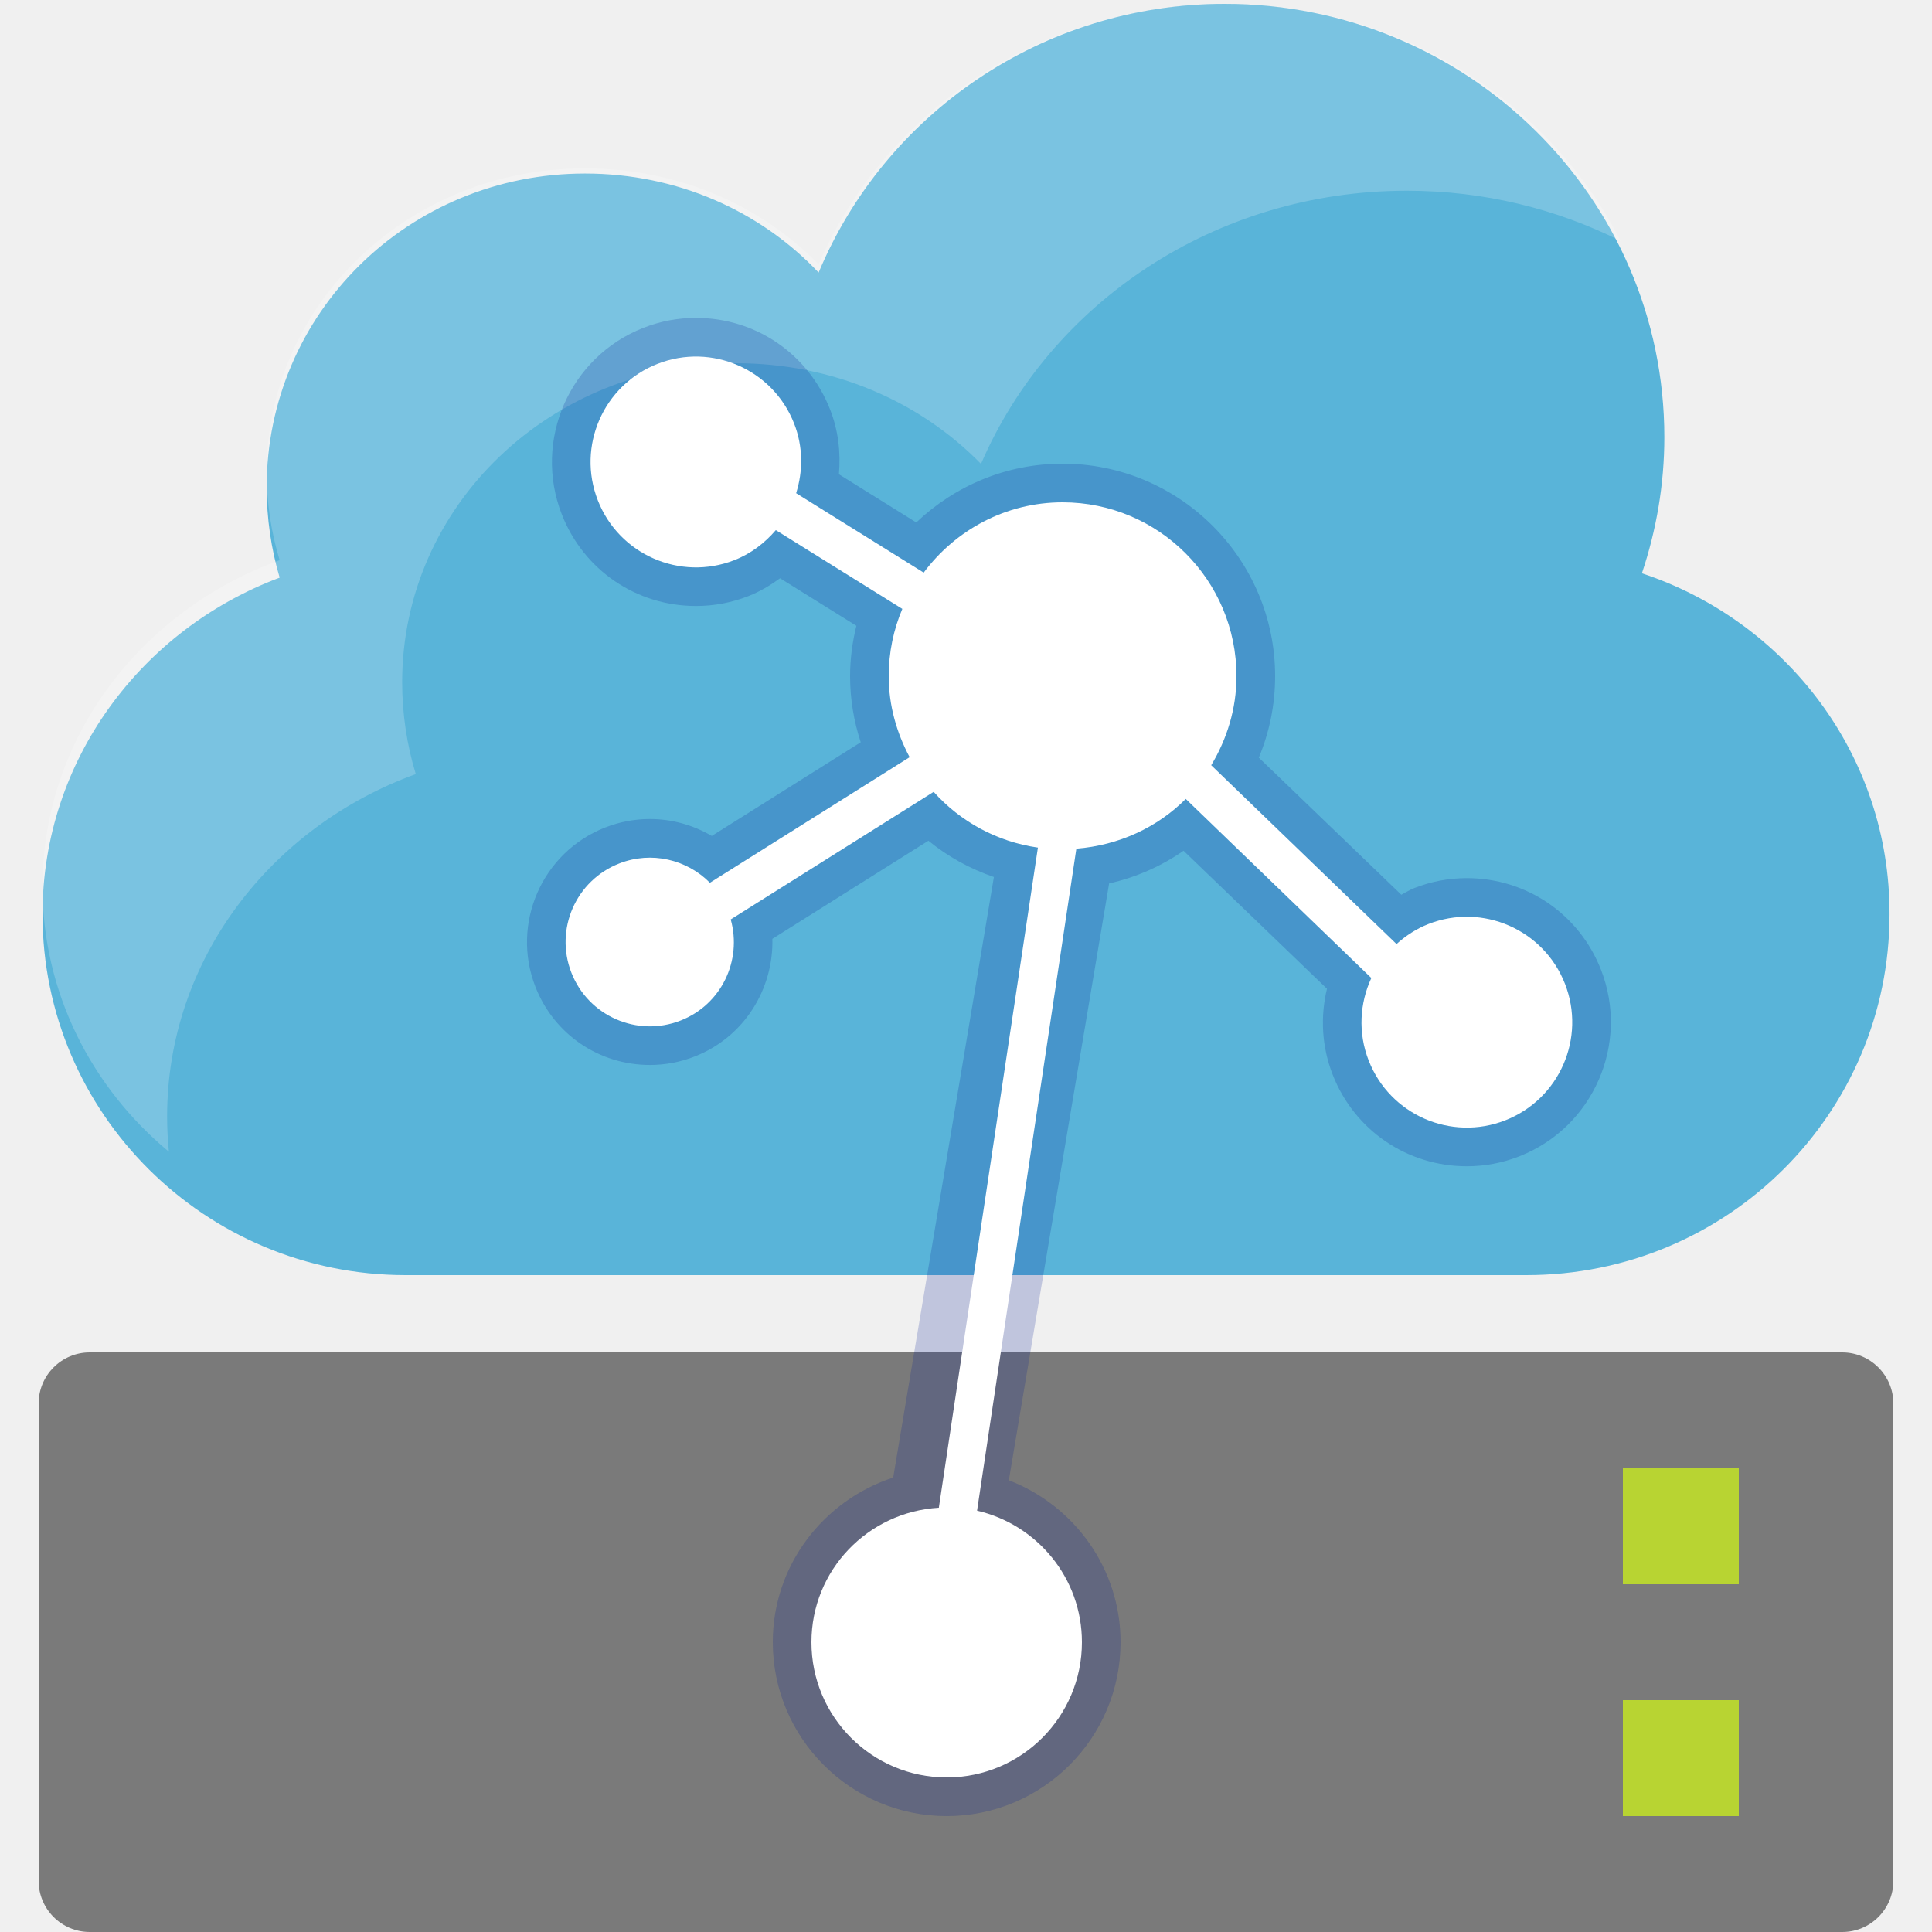
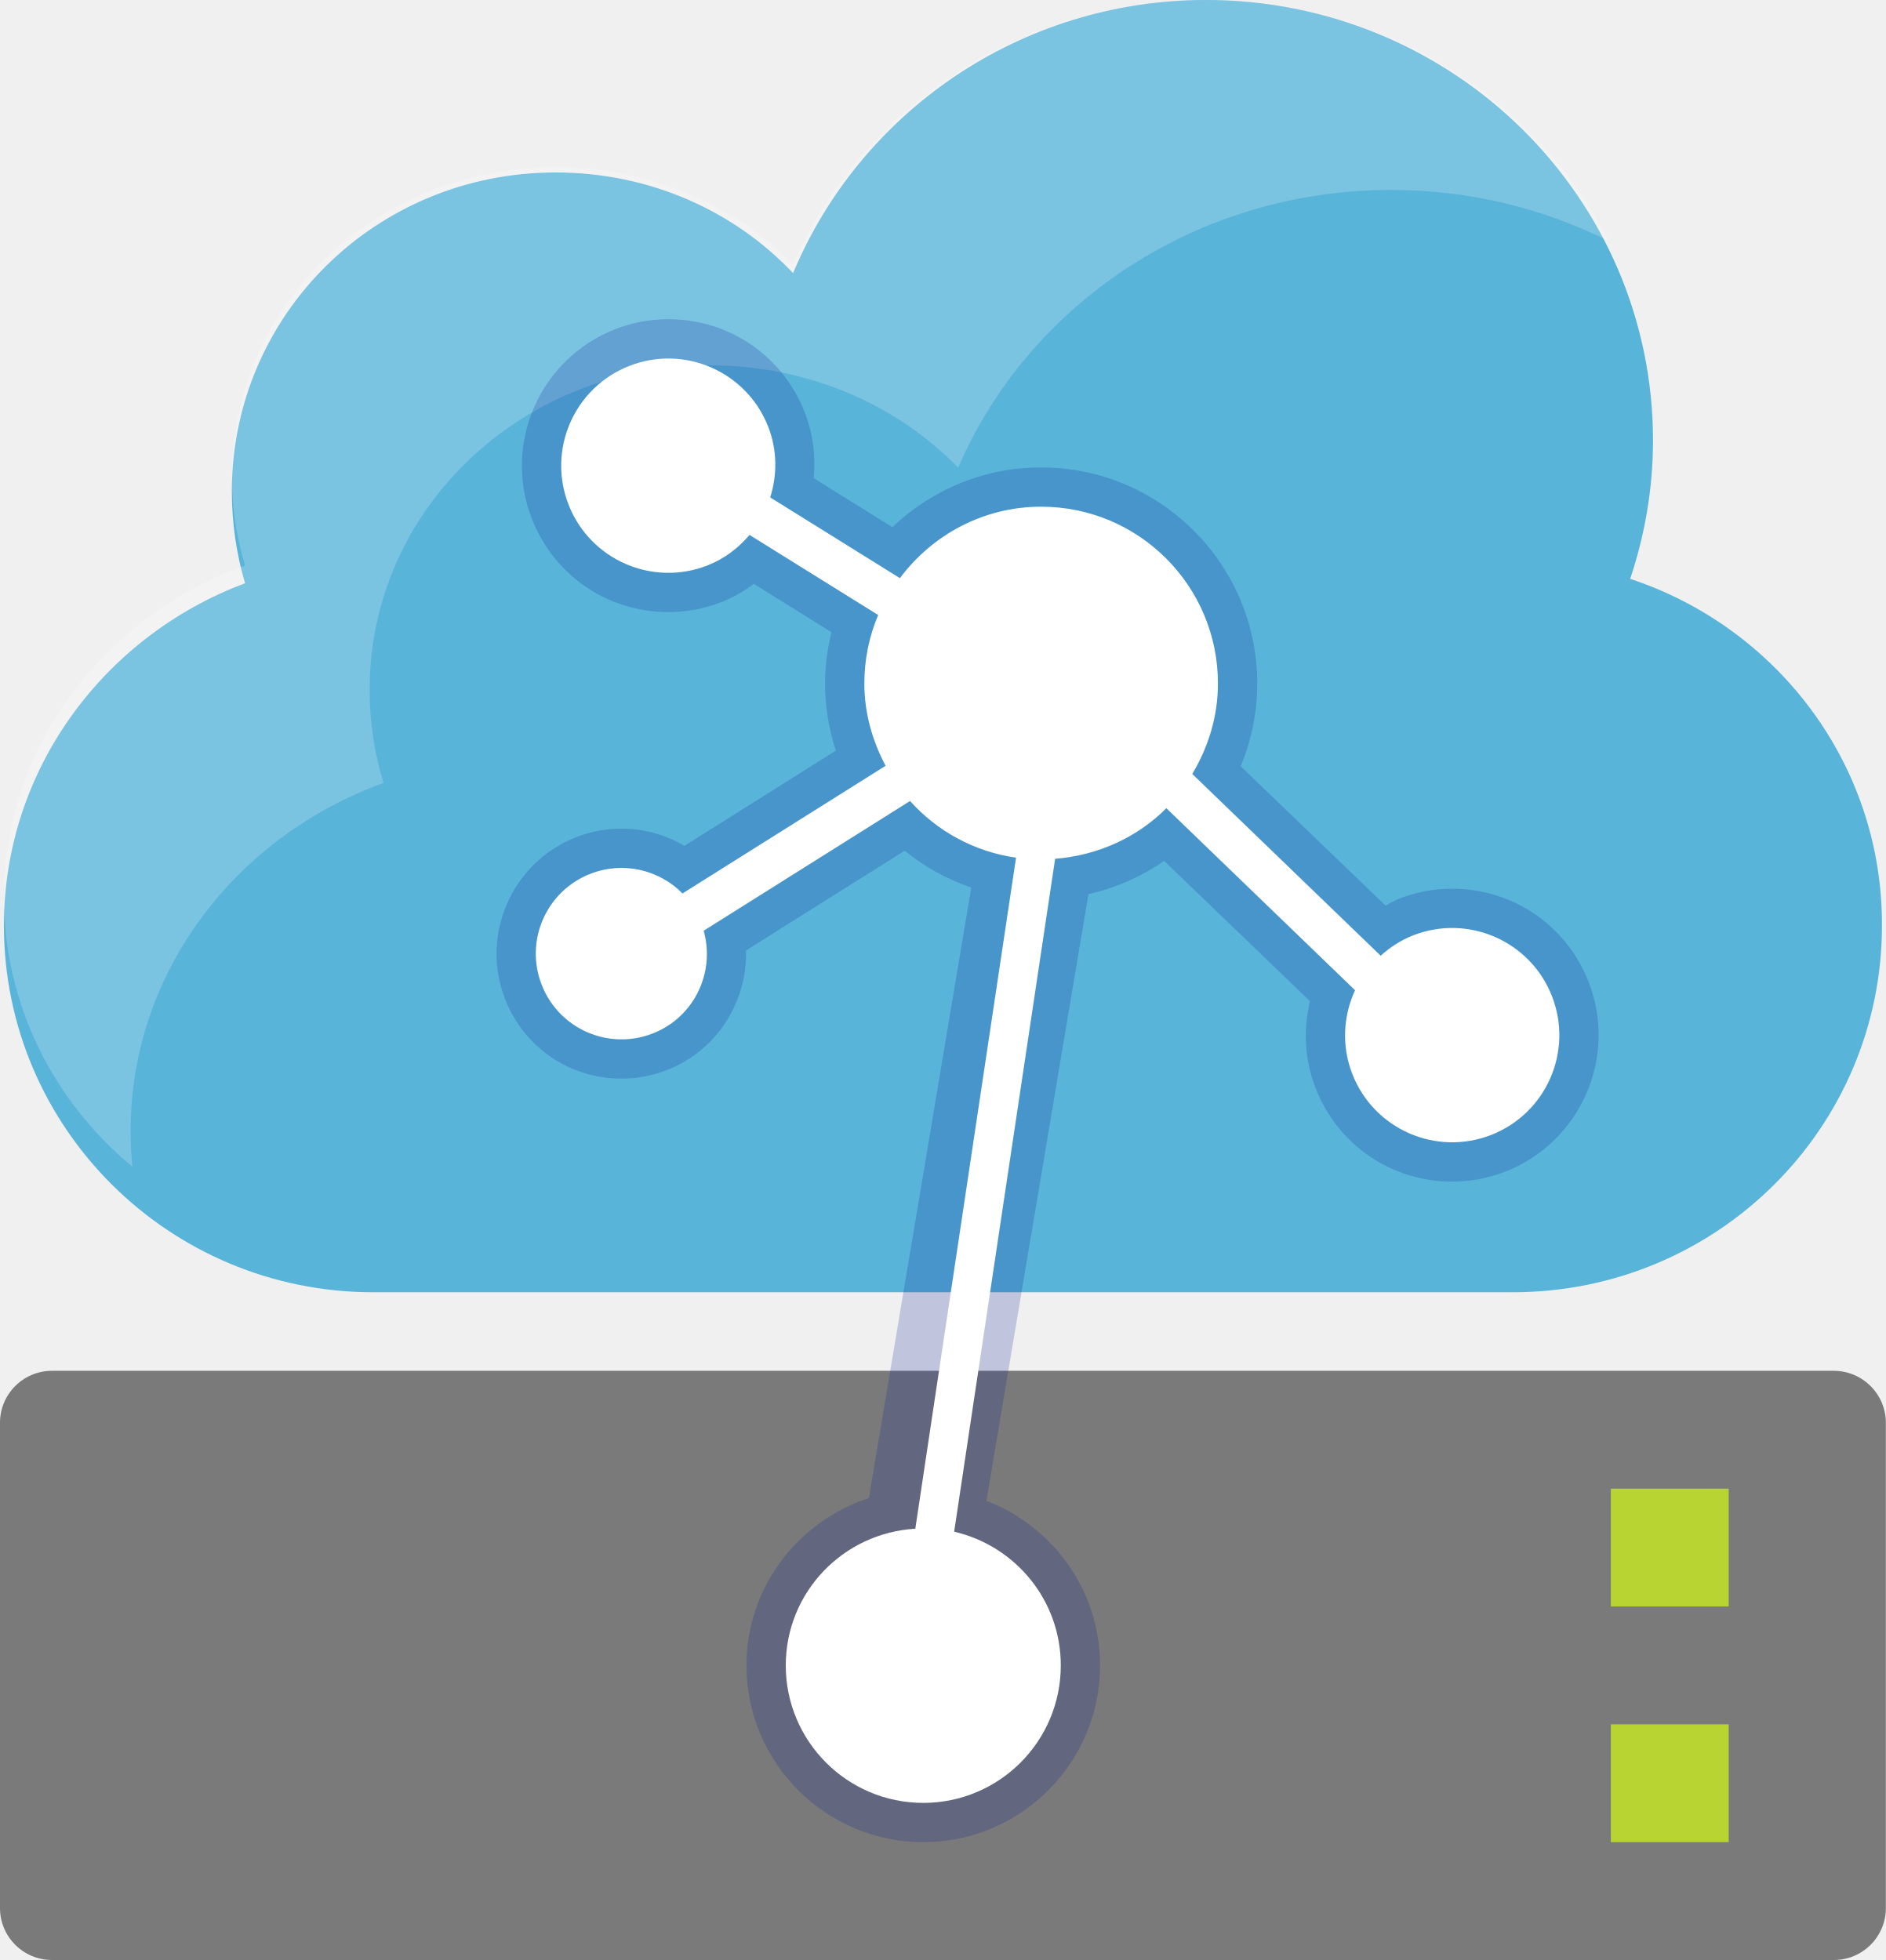
- <svg xmlns="http://www.w3.org/2000/svg" version="1.1" id="Layer_1" x="0px" y="0px" width="50px" height="50px" viewBox="0 0 50 50" enable-background="new 0 0 50 50" xml:space="preserve">
-   <path fill="#7A7A7A" d="M47.677,35H2.323C1.592,35,1,35.592,1,36.323v12.354C1,49.408,1.592,50,2.323,50h45.354  C48.408,50,49,49.408,49,48.677V36.323C49,35.595,48.405,35,47.677,35z" />
-   <rect x="42" y="38" fill="#B8D432" width="3" height="3" />
-   <rect x="42" y="44" fill="#B8D432" width="3" height="3" />
-   <path fill="#59B4D9" d="M42.492,14.837c0.372-1.109,0.581-2.291,0.581-3.522C43.073,5.121,37.98,0.1,31.697,0.1  c-4.75,0-8.808,2.876-10.511,6.954c-1.51-1.595-3.659-2.563-6.047-2.563c-4.567,0-8.238,3.619-8.238,8.123  c0,0.8,0.119,1.604,0.337,2.335c-3.56,1.33-6.138,4.714-6.138,8.713C1.1,28.812,5.305,33,10.499,33h29  c5.208,0,9.402-4.182,9.402-9.338C48.912,19.551,46.227,16.072,42.492,14.837z" />
-   <path opacity="0.2" fill="#FFFFFF" enable-background="new    " d="M4.325,28.892c0-4.066,2.703-7.507,6.436-8.859  c-0.229-0.743-0.353-1.56-0.353-2.374c0-4.579,3.849-8.259,8.639-8.259c2.503,0,4.758,0.984,6.341,2.606  c1.785-4.146,6.04-7.07,11.022-7.07c1.996,0,3.876,0.471,5.529,1.299C40.095,2.604,36.202,0.1,31.697,0.1  c-4.75,0-8.808,2.789-10.511,6.742c-1.51-1.547-3.659-2.485-6.047-2.485c-4.567,0-8.238,3.509-8.238,7.876  c0,0.776,0.119,1.555,0.337,2.264C3.677,15.787,1.1,19.068,1.1,22.946c0,2.741,1.269,5.199,3.271,6.861  C4.341,29.506,4.325,29.201,4.325,28.892z" />
-   <path opacity="0.2" fill="#00188F" enable-background="new    " d="M41.433,25.096c-0.563-1.439-1.927-2.37-3.473-2.37  c-0.465,0-0.922,0.086-1.357,0.257c-0.12,0.047-0.224,0.115-0.337,0.173l-3.688-3.548C32.849,18.958,33,18.247,33,17.5  c0-3.033-2.468-5.5-5.5-5.5c-1.467,0-2.799,0.581-3.787,1.521l-2.002-1.247c0.049-0.564-0.016-1.135-0.229-1.677  c-0.563-1.439-1.926-2.37-3.472-2.37c-0.465,0-0.922,0.086-1.357,0.257c-1.914,0.749-2.861,2.916-2.113,4.829  c0.563,1.439,1.927,2.37,3.472,2.37c0.001,0,0.001,0,0.001,0c0.465,0,0.922-0.086,1.357-0.257c0.298-0.117,0.566-0.279,0.818-0.461  l1.975,1.23C22.06,16.614,22,17.049,22,17.5c0,0.597,0.099,1.171,0.276,1.71l-3.855,2.424c-0.475-0.277-1.021-0.438-1.601-0.438  c-0.397,0-0.787,0.074-1.159,0.22c-1.634,0.64-2.442,2.489-1.804,4.123c0.481,1.229,1.645,2.022,2.963,2.022c0,0,0,0,0.001,0  c0.396,0,0.787-0.074,1.159-0.22c1.279-0.501,2.04-1.744,2.009-3.044l4.038-2.539c0.499,0.408,1.073,0.726,1.695,0.939  l-2.606,15.542C21.314,38.829,20,40.505,20,42.5c0,2.481,2.019,4.5,4.5,4.5s4.5-2.019,4.5-4.5c0-1.913-1.205-3.54-2.892-4.19  l2.596-15.447c0.702-0.158,1.353-0.448,1.926-0.846l3.712,3.572c-0.172,0.716-0.14,1.488,0.148,2.224  c0.563,1.439,1.927,2.369,3.472,2.37c0.465,0,0.922-0.086,1.357-0.257C41.233,29.176,42.181,27.01,41.433,25.096z" />
-   <path fill="#FFFFFF" d="M40.501,25.46c-0.549-1.403-2.131-2.095-3.534-1.546c-0.315,0.123-0.588,0.305-0.825,0.518l-4.796-4.628  C31.752,19.128,32,18.346,32,17.5c0-2.485-2.015-4.5-4.5-4.5c-1.476,0-2.775,0.721-3.595,1.819l-3.301-2.055  c0.179-0.571,0.183-1.201-0.052-1.802c-0.549-1.403-2.131-2.095-3.534-1.546c-1.403,0.549-2.095,2.131-1.546,3.534  c0.549,1.403,2.131,2.095,3.534,1.546c0.434-0.17,0.789-0.446,1.072-0.777l3.274,2.039C23.125,16.293,23,16.882,23,17.5  c0,0.761,0.207,1.468,0.541,2.096l-5.169,3.25c-0.594-0.601-1.51-0.827-2.347-0.499c-1.123,0.439-1.676,1.704-1.237,2.827  s1.704,1.676,2.827,1.237c1.053-0.412,1.594-1.55,1.296-2.616l5.252-3.302c0.688,0.767,1.629,1.289,2.698,1.443L24.297,39.02  C22.46,39.128,21,40.637,21,42.5c0,1.933,1.567,3.5,3.5,3.5s3.5-1.567,3.5-3.5c0-1.662-1.161-3.046-2.714-3.404l2.57-17.132  c1.101-0.088,2.096-0.55,2.831-1.288l4.803,4.635c-0.301,0.651-0.35,1.416-0.068,2.137c0.549,1.403,2.131,2.095,3.534,1.546  S41.05,26.863,40.501,25.46z" />
+ <svg xmlns="http://www.w3.org/2000/svg" version="1.1" id="Layer_1" x="0px" y="0px" width="48" height="49.9" viewBox="0 0 48 49.9" enable-background="new 0 0 50 50" xml:space="preserve">
+   <defs id="defs19" />
+   <path d="M 46.677,34.9 H 1.323 C 0.592,34.9 0,35.492 0,36.223 V 48.577 C 0,49.308 0.592,49.9 1.323,49.9 H 46.677 C 47.408,49.9 48,49.308 48,48.577 V 36.223 C 48,35.495 47.405,34.9 46.677,34.9 Z" id="path2" style="fill:#7a7a7a" />
+   <rect x="41" y="37.9" width="3" height="3" id="rect4" style="fill:#b8d432" />
+   <rect x="41" y="43.9" width="3" height="3" id="rect6" style="fill:#b8d432" />
+   <path d="m 41.492,14.737 c 0.372,-1.109 0.581,-2.291 0.581,-3.522 C 42.073,5.021 36.98,0 30.697,0 25.947,0 21.889,2.876 20.186,6.954 18.676,5.359 16.527,4.391 14.139,4.391 c -4.567,0 -8.238,3.619 -8.238,8.123 0,0.8 0.119,1.604 0.337,2.335 -3.56,1.33 -6.138,4.714 -6.138,8.713 0,5.15 4.205,9.338 9.399,9.338 h 29 c 5.208,0 9.402,-4.182 9.402,-9.338 0.011,-4.111 -2.674,-7.59 -6.409,-8.825 z" id="path8" style="fill:#59b4d9" />
+   <path enable-background="new    " d="m 3.325,28.792 c 0,-4.066 2.703,-7.507 6.436,-8.859 -0.229,-0.743 -0.353,-1.56 -0.353,-2.374 0,-4.579 3.849,-8.259 8.639,-8.259 2.503,0 4.758,0.984 6.341,2.606 1.785,-4.146 6.04,-7.07 11.022,-7.07 1.996,0 3.876,0.471 5.529,1.299 C 39.095,2.504 35.202,0 30.697,0 25.947,0 21.889,2.789 20.186,6.742 18.676,5.195 16.527,4.257 14.139,4.257 c -4.567,0 -8.238,3.509 -8.238,7.876 0,0.776 0.119,1.555 0.337,2.264 -3.561,1.29 -6.138,4.571 -6.138,8.449 0,2.741 1.269,5.199 3.271,6.861 -0.03,-0.301 -0.046,-0.606 -0.046,-0.915 z" id="path10" style="opacity:0.2;fill:#ffffff" />
+   <path enable-background="new    " d="m 40.433,24.996 c -0.563,-1.439 -1.927,-2.37 -3.473,-2.37 -0.465,0 -0.922,0.086 -1.357,0.257 -0.12,0.047 -0.224,0.115 -0.337,0.173 L 31.578,19.508 C 31.849,18.858 32,18.147 32,17.4 c 0,-3.033 -2.468,-5.5 -5.5,-5.5 -1.467,0 -2.799,0.581 -3.787,1.521 L 20.711,12.174 C 20.76,11.61 20.695,11.039 20.482,10.497 19.919,9.058 18.556,8.127 17.01,8.127 c -0.465,0 -0.922,0.086 -1.357,0.257 -1.914,0.749 -2.861,2.916 -2.113,4.829 0.563,1.439 1.927,2.37 3.472,2.37 0.001,0 0.001,0 0.001,0 0.465,0 0.922,-0.086 1.357,-0.257 0.298,-0.117 0.566,-0.279 0.818,-0.461 l 1.975,1.23 C 21.06,16.514 21,16.949 21,17.4 c 0,0.597 0.099,1.171 0.276,1.71 l -3.855,2.424 C 16.946,21.257 16.4,21.096 15.82,21.096 c -0.397,0 -0.787,0.074 -1.159,0.22 -1.634,0.64 -2.442,2.489 -1.804,4.123 0.481,1.229 1.645,2.022 2.963,2.022 0,0 0,0 10e-4,0 0.396,0 0.787,-0.074 1.159,-0.22 1.279,-0.501 2.04,-1.744 2.009,-3.044 l 4.038,-2.539 c 0.499,0.408 1.073,0.726 1.695,0.939 L 22.116,38.139 C 20.314,38.729 19,40.405 19,42.4 c 0,2.481 2.019,4.5 4.5,4.5 2.481,0 4.5,-2.019 4.5,-4.5 0,-1.913 -1.205,-3.54 -2.892,-4.19 l 2.596,-15.447 c 0.702,-0.158 1.353,-0.448 1.926,-0.846 l 3.712,3.572 c -0.172,0.716 -0.14,1.488 0.148,2.224 0.563,1.439 1.927,2.369 3.472,2.37 0.465,0 0.922,-0.086 1.357,-0.257 1.914,-0.75 2.862,-2.916 2.114,-4.83 z" id="path12" style="opacity:0.2;fill:#00188f" />
+   <path d="m 39.501,25.36 c -0.549,-1.403 -2.131,-2.095 -3.534,-1.546 -0.315,0.123 -0.588,0.305 -0.825,0.518 L 30.346,19.704 C 30.752,19.028 31,18.246 31,17.4 c 0,-2.485 -2.015,-4.5 -4.5,-4.5 -1.476,0 -2.775,0.721 -3.595,1.819 l -3.301,-2.055 c 0.179,-0.571 0.183,-1.201 -0.052,-1.802 -0.549,-1.403 -2.131,-2.095 -3.534,-1.546 -1.403,0.549 -2.095,2.131 -1.546,3.534 0.549,1.403 2.131,2.095 3.534,1.546 0.434,-0.17 0.789,-0.446 1.072,-0.777 l 3.274,2.039 C 22.125,16.193 22,16.782 22,17.4 c 0,0.761 0.207,1.468 0.541,2.096 l -5.169,3.25 c -0.594,-0.601 -1.51,-0.827 -2.347,-0.499 -1.123,0.439 -1.676,1.704 -1.237,2.827 0.439,1.123 1.704,1.676 2.827,1.237 1.053,-0.412 1.594,-1.55 1.296,-2.616 l 5.252,-3.302 c 0.688,0.767 1.629,1.289 2.698,1.443 L 23.297,38.92 C 21.46,39.028 20,40.537 20,42.4 c 0,1.933 1.567,3.5 3.5,3.5 1.933,0 3.5,-1.567 3.5,-3.5 0,-1.662 -1.161,-3.046 -2.714,-3.404 l 2.57,-17.132 c 1.101,-0.088 2.096,-0.55 2.831,-1.288 l 4.803,4.635 c -0.301,0.651 -0.35,1.416 -0.068,2.137 0.549,1.403 2.131,2.095 3.534,1.546 1.403,-0.549 2.094,-2.131 1.545,-3.534 z" id="path14" style="fill:#ffffff" />
</svg>
